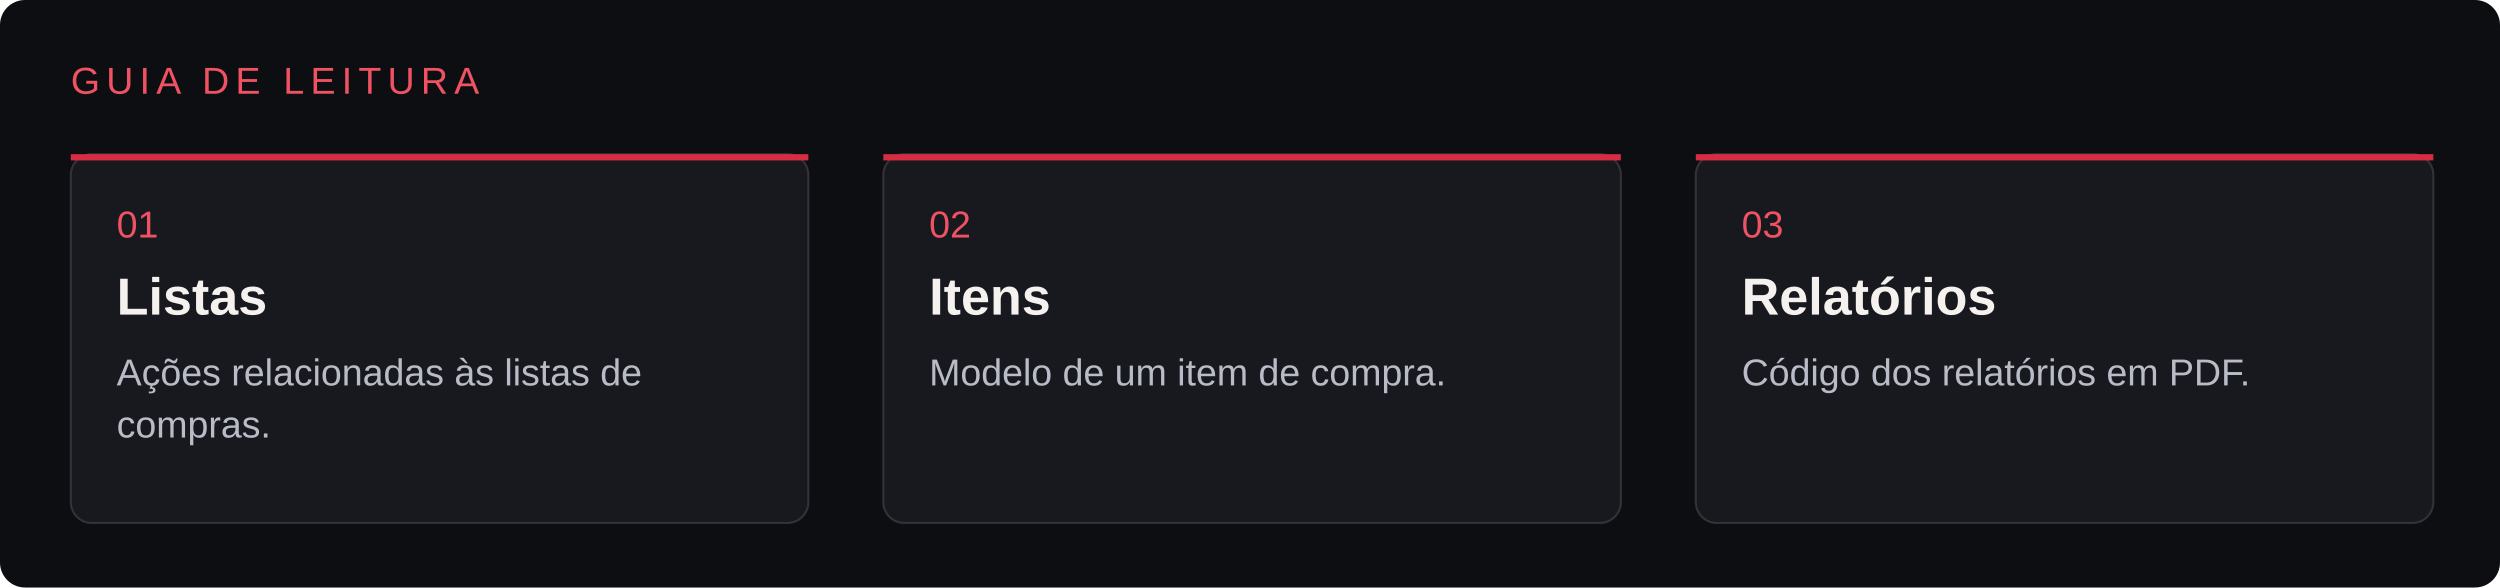
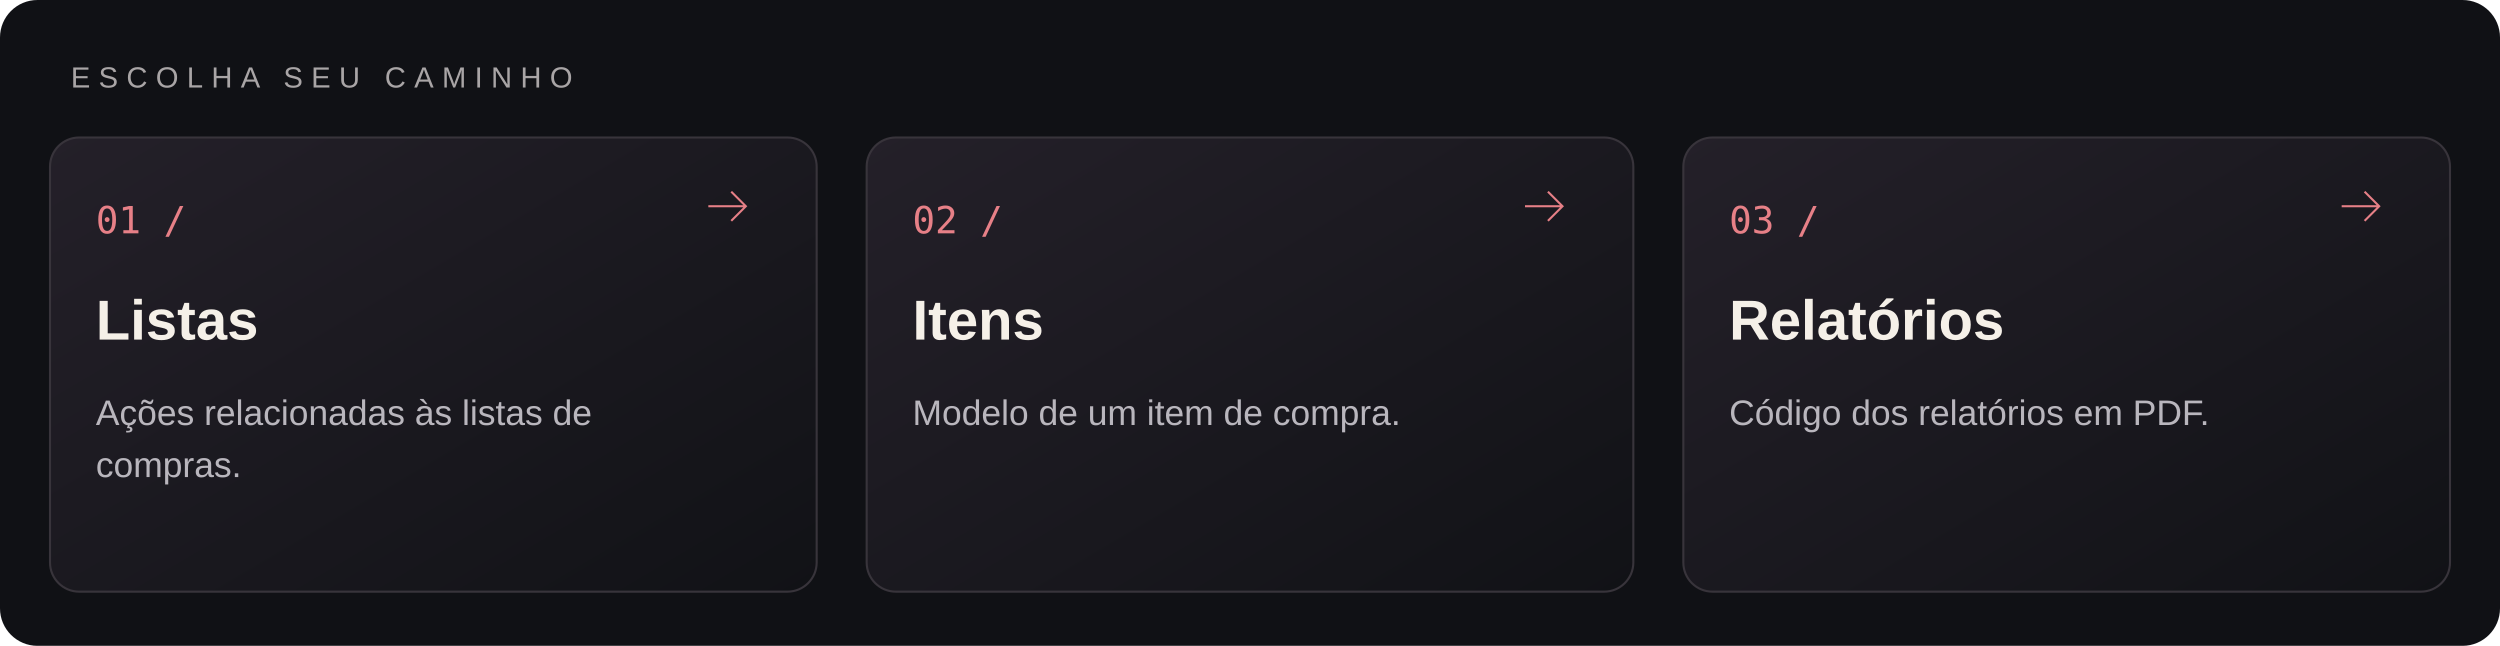
- <svg xmlns="http://www.w3.org/2000/svg" width="1200" height="282" viewBox="0 0 1200 282" role="img">
-   <rect width="1200" height="282" rx="12" fill="#0d0e12" />
-   <text x="34" y="45" font-family="Arial" font-size="18" letter-spacing="3" fill="#ef5262">GUIA DE LEITURA</text>
-   <rect x="34" y="74" width="354" height="177" rx="10" fill="#17191f" stroke="#363039" />
-   <rect x="34" y="74" width="354" height="3" fill="#d72d42" />
-   <text x="56" y="114" fill="#ef5262" font-family="Arial" font-size="18">01</text>
-   <text x="56" y="151" fill="#f5f1ee" font-family="Arial" font-weight="700" font-size="25">Listas</text>
-   <text x="56" y="185" fill="#b9bcc7" font-family="Arial" font-size="18">Ações relacionadas às listas de</text>
-   <text x="56" y="210" fill="#b9bcc7" font-family="Arial" font-size="18">compras.</text>
-   <rect x="424" y="74" width="354" height="177" rx="10" fill="#17191f" stroke="#363039" />
-   <rect x="424" y="74" width="354" height="3" fill="#d72d42" />
-   <text x="446" y="114" fill="#ef5262" font-family="Arial" font-size="18">02</text>
-   <text x="446" y="151" fill="#f5f1ee" font-family="Arial" font-weight="700" font-size="25">Itens</text>
-   <text x="446" y="185" fill="#b9bcc7" font-family="Arial" font-size="18">Modelo de um item de compra.</text>
-   <rect x="814" y="74" width="354" height="177" rx="10" fill="#17191f" stroke="#363039" />
-   <rect x="814" y="74" width="354" height="3" fill="#d72d42" />
-   <text x="836" y="114" fill="#ef5262" font-family="Arial" font-size="18">03</text>
-   <text x="836" y="151" fill="#f5f1ee" font-family="Arial" font-weight="700" font-size="25">Relatórios</text>
-   <text x="836" y="185" fill="#b9bcc7" font-family="Arial" font-size="18">Código dos relatórios em PDF.</text>
+ <svg xmlns="http://www.w3.org/2000/svg" width="1200" height="310" viewBox="0 0 1200 310">
+   <defs>
+     <linearGradient id="g" x2="1" y2="1">
+       <stop stop-color="#242029" />
+       <stop offset="1" stop-color="#111216" />
+     </linearGradient>
+   </defs>
+   <rect width="1200" height="310" rx="18" fill="#101115" />
+   <text x="34" y="42" fill="#a9a5a6" font-family="Arial" font-size="14" letter-spacing="4">ESCOLHA SEU CAMINHO</text>
+   <rect x="24" y="66" width="368" height="218" rx="14" fill="url(#g)" stroke="#38343b" />
+   <text x="46" y="112" fill="#e78087" font-family="monospace" font-size="18">01 /</text>
+   <path d="M340 99h18m-7-7 7 7-7 7" fill="none" stroke="#e78087" />
+   <text x="46" y="163" fill="#f5f0e8" font-family="Arial" font-size="27" font-weight="600">Listas</text>
+   <text x="46" y="204" fill="#b9b6bd" font-family="Arial" font-size="17">Ações relacionadas às listas de</text>
+   <text x="46" y="229" fill="#b9b6bd" font-family="Arial" font-size="17">compras.</text>
+   <rect x="416" y="66" width="368" height="218" rx="14" fill="url(#g)" stroke="#38343b" />
+   <text x="438" y="112" fill="#e78087" font-family="monospace" font-size="18">02 /</text>
+   <path d="M732 99h18m-7-7 7 7-7 7" fill="none" stroke="#e78087" />
+   <text x="438" y="163" fill="#f5f0e8" font-family="Arial" font-size="27" font-weight="600">Itens</text>
+   <text x="438" y="204" fill="#b9b6bd" font-family="Arial" font-size="17">Modelo de um item de compra.</text>
+   <rect x="808" y="66" width="368" height="218" rx="14" fill="url(#g)" stroke="#38343b" />
+   <text x="830" y="112" fill="#e78087" font-family="monospace" font-size="18">03 /</text>
+   <path d="M1124 99h18m-7-7 7 7-7 7" fill="none" stroke="#e78087" />
+   <text x="830" y="163" fill="#f5f0e8" font-family="Arial" font-size="27" font-weight="600">Relatórios</text>
+   <text x="830" y="204" fill="#b9b6bd" font-family="Arial" font-size="17">Código dos relatórios em PDF.</text>
</svg>
